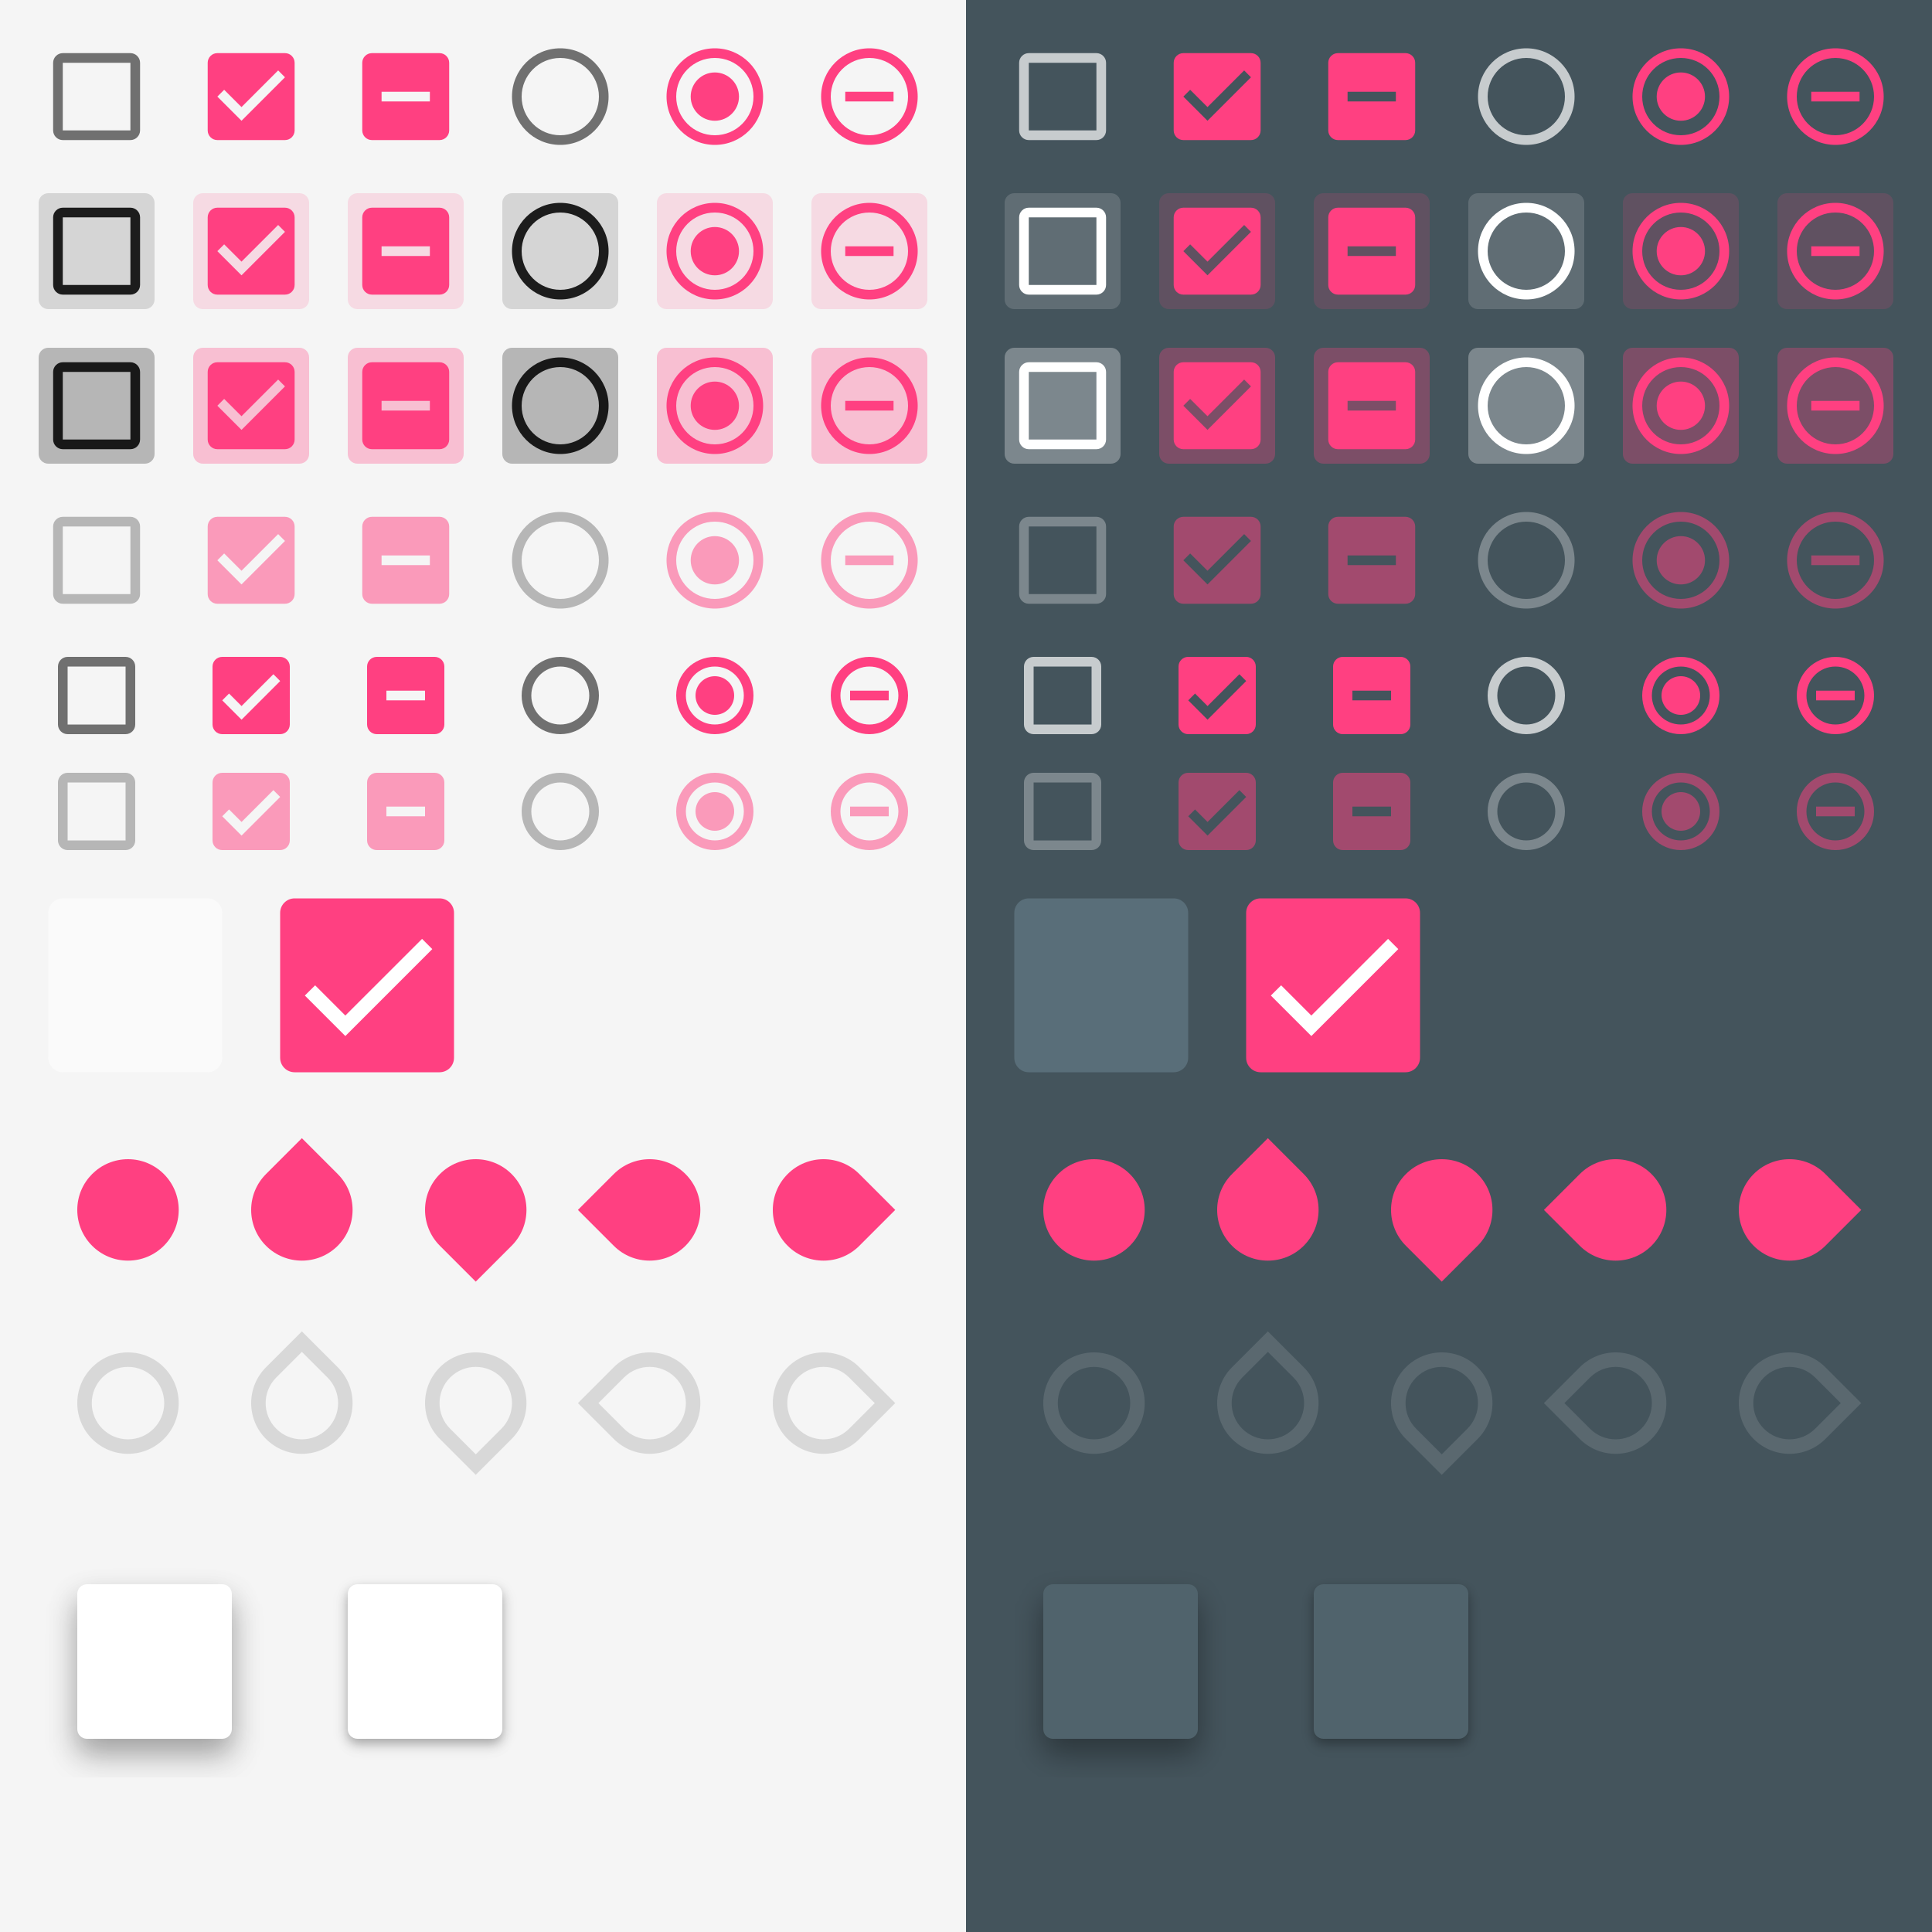
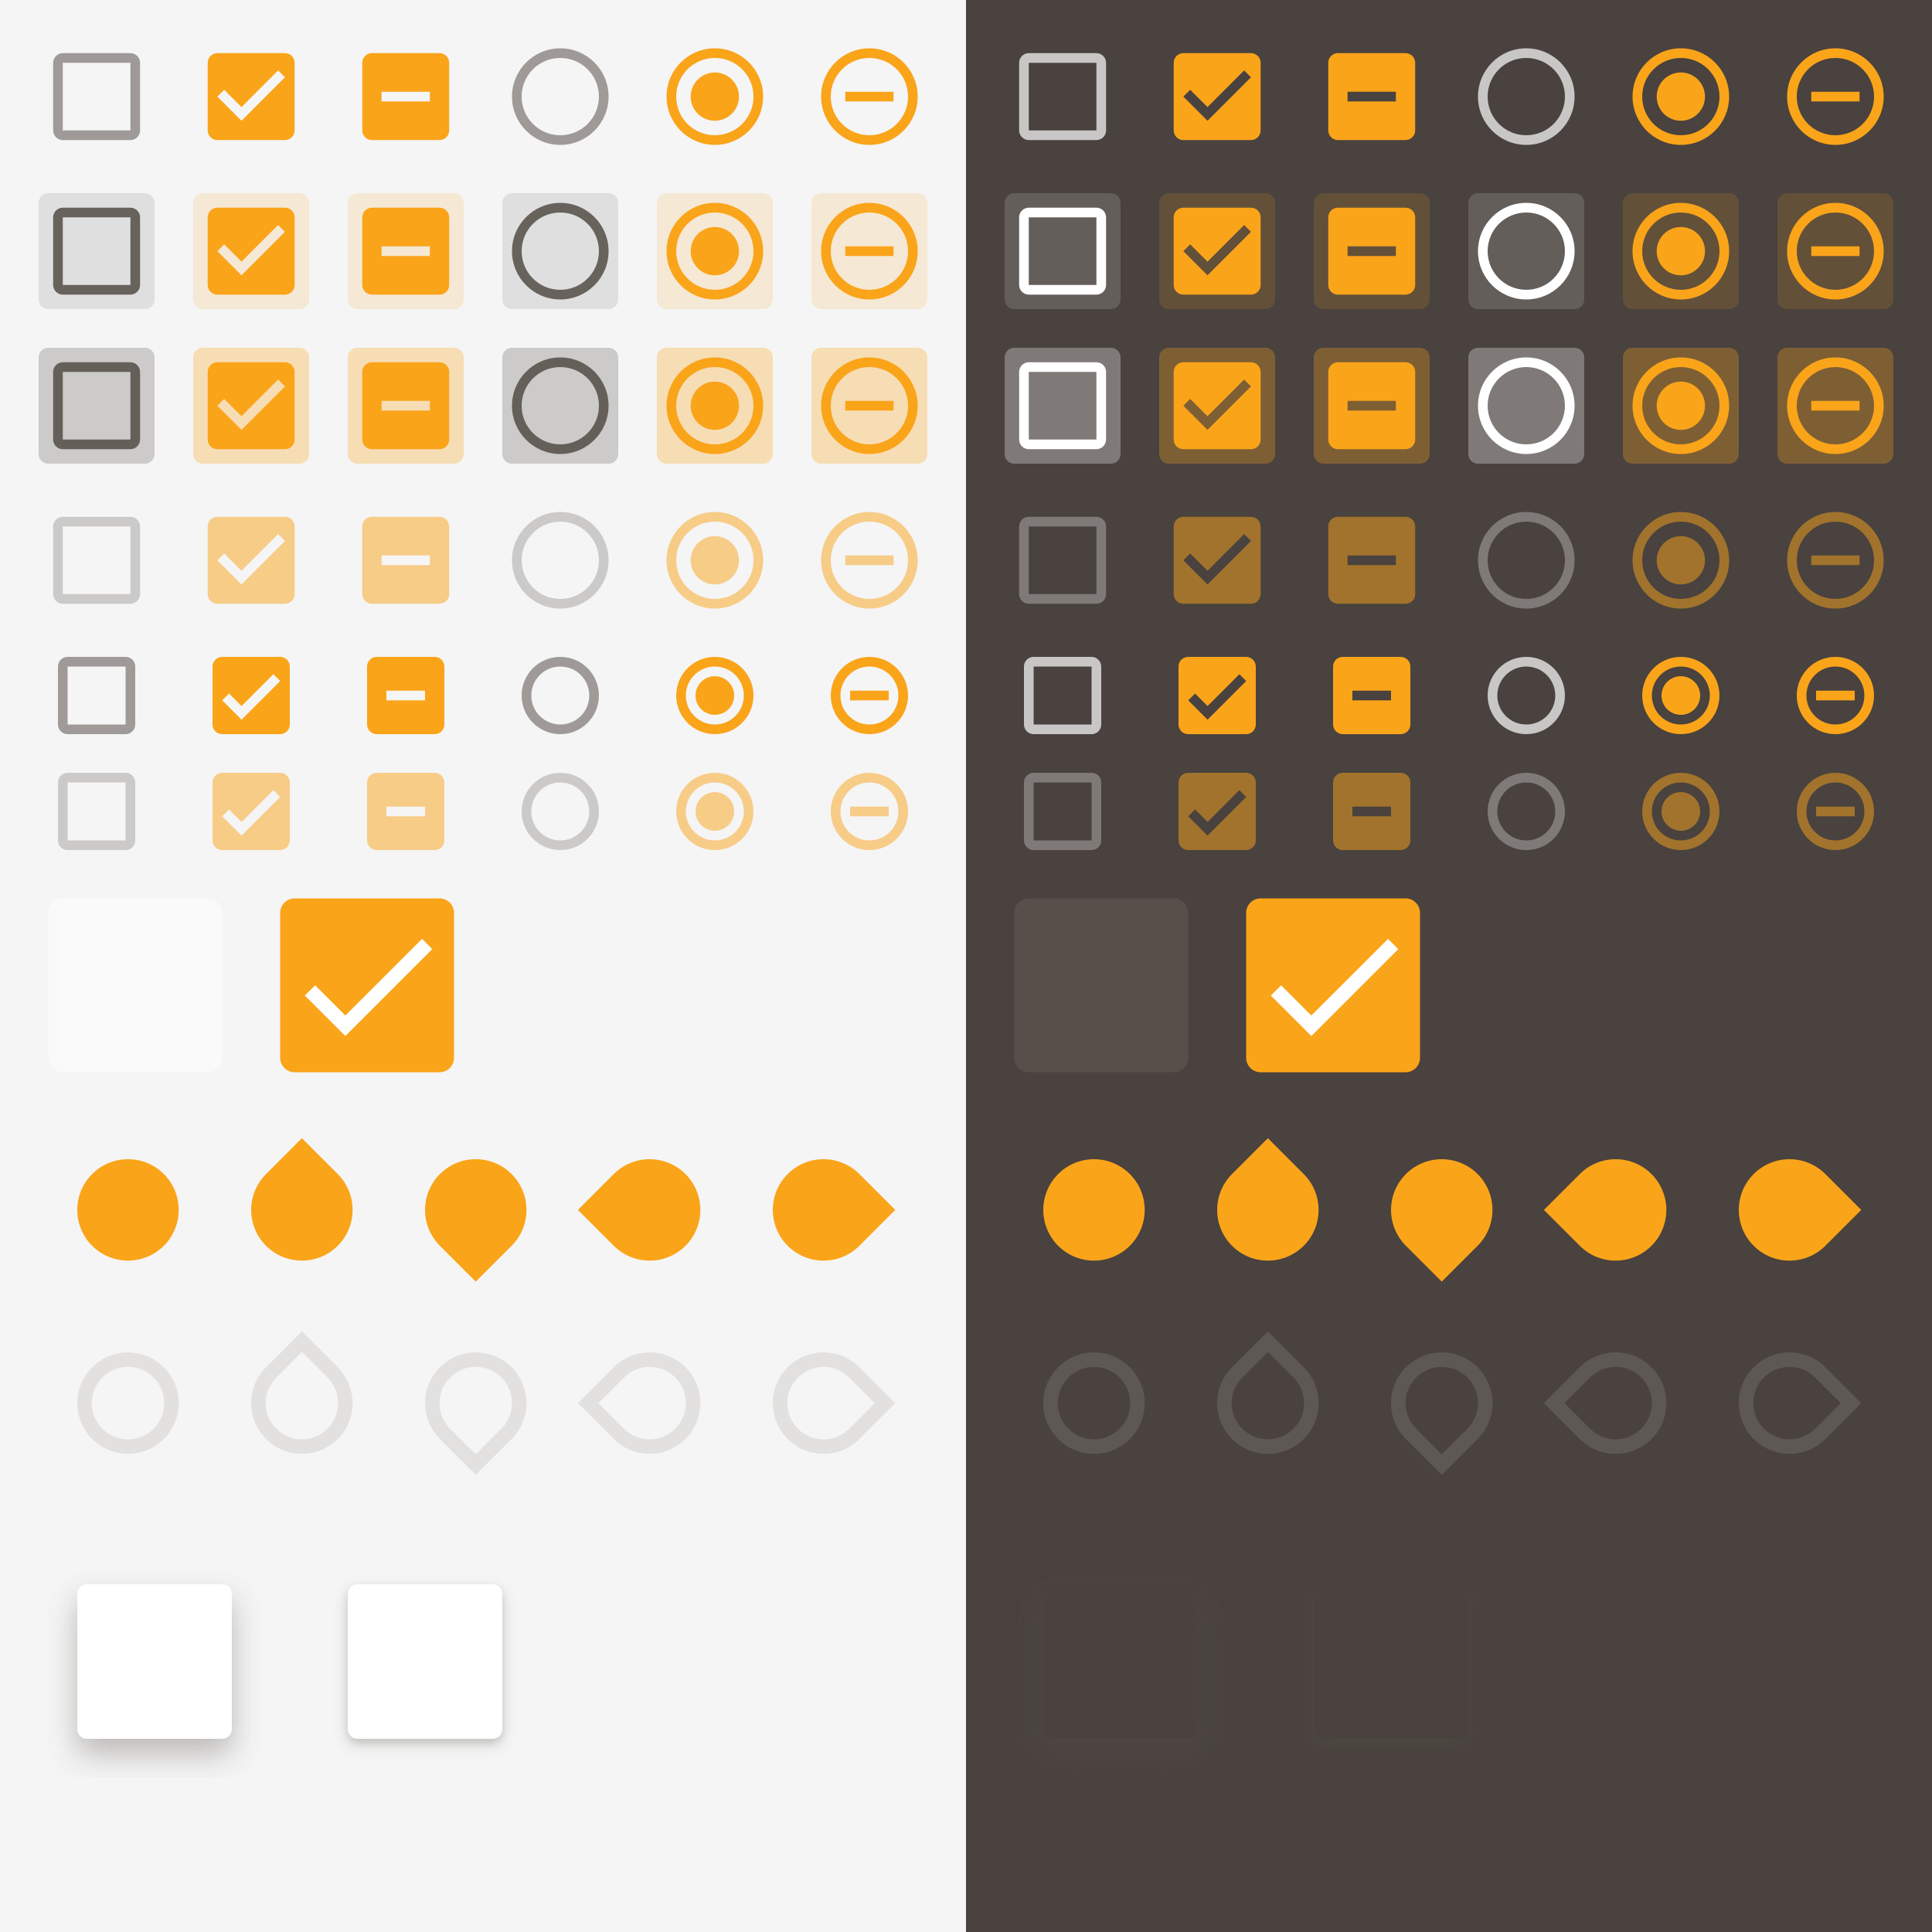
<svg xmlns="http://www.w3.org/2000/svg" xmlns:xlink="http://www.w3.org/1999/xlink" width="400" height="400" viewBox="0 0 400 400">
  <rect width="200" height="400" fill="url(#color-bg)" />
  <rect width="200" height="400" fill="url(#color-bg-dark)" x="200" />
  <defs>
    <filter id="1" color-interpolation-filters="sRGB" x="0" y="0" width="1" height="1">
-       <feFlood flood-color="#000000" flood-opacity="0.12" result="flood" />
+       <feFlood flood-color="#574f4a" flood-opacity="0.12" result="flood" />
      <feComposite operator="in" in="flood" in2="SourceGraphic" result="composite1" />
      <feGaussianBlur stdDeviation="1.5" in="composite1" result="blur" />
      <feOffset dx="0" dy="1" result="offset" />
      <feComposite in="SourceGraphic" in2="offset" result="fbSourceGraphic" />
-       <feFlood flood-color="#000000" flood-opacity="0.24" result="flood" />
+       <feFlood flood-color="#574f4a" flood-opacity="0.24" result="flood" />
      <feComposite operator="in" in="flood" in2="fbSourceGraphic" result="composite1" />
      <feGaussianBlur stdDeviation="1" in="composite1" result="blur" />
      <feOffset dx="0" dy="1" result="offset" />
      <feComposite in="fbSourceGraphic" in2="offset" result="composite2" />
    </filter>
    <filter id="2" color-interpolation-filters="sRGB" x="0" y="0" width="1" height="1">
-       <feFlood flood-color="#000000" flood-opacity="0.16" result="flood" />
+       <feFlood flood-color="#574f4a" flood-opacity="0.16" result="flood" />
      <feComposite operator="in" in="flood" in2="SourceGraphic" result="composite1" />
      <feGaussianBlur stdDeviation="3" in="composite1" result="blur" />
      <feOffset dx="0" dy="3" result="offset" />
      <feComposite in="SourceGraphic" in2="offset" result="fbSourceGraphic" />
-       <feFlood flood-color="#000000" flood-opacity="0.23" result="flood" />
+       <feFlood flood-color="#574f4a" flood-opacity="0.23" result="flood" />
      <feComposite operator="in" in="flood" in2="fbSourceGraphic" result="composite1" />
      <feGaussianBlur stdDeviation="3" in="composite1" result="blur" />
      <feOffset dx="0" dy="3" result="offset" />
      <feComposite in="fbSourceGraphic" in2="offset" result="composite2" />
    </filter>
    <path id="checkbox-unchecked-path" d="M19 5v14H5V5h14m0-2H5c-1.1 0-2 .9-2 2v14c0 1.1.9 2 2 2h14c1.1 0 2-.9 2-2V5c0-1.1-.9-2-2-2z" />
    <path id="checkbox-checked-path" d="M19 3H5c-1.11 0-2 .9-2 2v14c0 1.1.89 2 2 2h14c1.11 0 2-.9 2-2V5c0-1.1-.89-2-2-2zm-9 14l-5-5 1.41-1.41L10 14.17l7.59-7.59L19 8l-9 9z" />
    <path id="checkbox-mixed-path" d="M19 3H5c-1.1 0-2 .9-2 2v14c0 1.1.9 2 2 2h14c1.1 0 2-.9 2-2V5c0-1.1-.9-2-2-2zm-2 10H7v-2h10v2z" />
    <path id="radio-unchecked-path" d="M12 2C6.48 2 2 6.48 2 12s4.48 10 10 10 10-4.48 10-10S17.52 2 12 2zm0 18c-4.42 0-8-3.58-8-8s3.58-8 8-8 8 3.58 8 8-3.58 8-8 8z" />
    <path id="radio-checked-path" d="M12 7c-2.76 0-5 2.24-5 5s2.24 5 5 5 5-2.24 5-5-2.24-5-5-5zm0-5C6.48 2 2 6.48 2 12s4.48 10 10 10 10-4.48 10-10S17.52 2 12 2zm0 18c-4.42 0-8-3.58-8-8s3.58-8 8-8 8 3.58 8 8-3.58 8-8 8z" />
    <path id="radio-mixed-path" d="m12 2c-5.52 0-10 4.48-10 10s4.48 10 10 10 10-4.48 10-10-4.48-10-10-10zm0 2c4.42 0 8 3.58 8 8s-3.58 8-8 8-8-3.58-8-8 3.58-8 8-8zm-5 7v2h10v-2h-10z" />
    <path id="menu-checkbox-unchecked-path" d="m2 0a2 2 0 0 0 -2 2v12a2 2 0 0 0 2 2h12a2 2 0 0 0 2 -2v-12a2 2 0 0 0 -2 -2h-12zm0 2h12v12h-12v-12z" />
    <path id="menu-checkbox-checked-path" d="m2 0a2 2 0 0 0 -2 2v12a2 2 0 0 0 2 2h12a2 2 0 0 0 2 -2v-12a2 2 0 0 0 -2 -2h-12zm10.6 3.59l1.41 1.41-8 8-4-4 1.41-1.41 2.59 2.59 6.59-6.59z" />
    <path id="menu-checkbox-mixed-path" d="m2 0a2 2 0 0 0 -2 2v12a2 2 0 0 0 2 2h12a2 2 0 0 0 2 -2v-12a2 2 0 0 0 -2 -2h-12zm2 7h8v2h-8v-2z" />
    <path id="menu-radio-unchecked-path" d="m8 0a8 8 0 0 0 -8 8 8 8 0 0 0 8 8 8 8 0 0 0 8 -8 8 8 0 0 0 -8 -8zm0 2a6 6 0 0 1 6 6 6 6 0 0 1 -6 6 6 6 0 0 1 -6 -6 6 6 0 0 1 6 -6z" />
    <path id="menu-radio-checked-path" d="m8 0a8 8 0 0 0 -8 8 8 8 0 0 0 8 8 8 8 0 0 0 8 -8 8 8 0 0 0 -8 -8zm0 2a6 6 0 0 1 6 6 6 6 0 0 1 -6 6 6 6 0 0 1 -6 -6 6 6 0 0 1 6 -6zm0 2a4 4 0 0 0 -4 4 4 4 0 0 0 4 4 4 4 0 0 0 4 -4 4 4 0 0 0 -4 -4z" />
    <path id="menu-radio-mixed-path" d="m8 0a8 8 0 0 0 -8 8 8 8 0 0 0 8 8 8 8 0 0 0 8 -8 8 8 0 0 0 -8 -8zm0 2a6 6 0 0 1 6 6 6 6 0 0 1 -6 6 6 6 0 0 1 -6 -6 6 6 0 0 1 6 -6zm-4 5v2h8v-2h-8z" />
    <rect id="button-fill" width="24" height="24" rx="2" ry="2" />
    <path id="check-path" d="M9 16.17L4.83 12l-1.42 1.41L9 19 21 7l-1.41-1.41z" />
    <path id="slider-fill" d="M 21,10.5 A 10.5,10.5 0 0 1 10.5,21 10.5,10.5 0 0 1 0,10.5 10.5,10.5 0 0 1 10.5,0 10.5,10.5 0 0 1 21,10.5 Z" />
    <path id="slider-stroke" d="m10.5 0a10.5 10.5 0 0 0 -10.5 10.5 10.5 10.5 0 0 0 10.5 10.5 10.5 10.5 0 0 0 10.5 -10.5 10.5 10.5 0 0 0 -10.5 -10.5zm0 3a7.5 7.5 0 0 1 7.5 7.5 7.5 7.5 0 0 1 -7.5 7.5 7.5 7.5 0 0 1 -7.5 -7.5 7.5 7.5 0 0 1 7.5 -7.5z" />
    <path id="marks-slider-fill" d="m10.5 0a10.5 10.5 0 0 0 -10.5 10.5 10.5 10.5 0 0 0 10.5 10.5h10.5v-10.5a10.5 10.5 0 0 0 -10.5 -10.5z" />
    <path id="marks-slider-stroke" d="m10.5 0a10.5 10.5 0 0 0 -10.5 10.5 10.5 10.5 0 0 0 10.5 10.5h10.5v-10.5a10.5 10.5 0 0 0 -10.5 -10.5zm0 3a7.5 7.5 0 0 1 7.5 7.5v7.5h-7.5a7.5 7.5 0 0 1 -7.5 -7.5 7.5 7.5 0 0 1 7.5 -7.5z" />
    <rect id="box-fill" width="32" height="32" rx="2" ry="2" />
    <rect id="16x16" width="16" height="16" opacity="0" />
    <rect id="21x21" width="21" height="21" opacity="0" />
    <rect id="21x26" width="21" height="26" opacity="0" />
    <rect id="40x40" width="40" height="40" opacity="0" />
    <rect id="48x48" width="48" height="48" opacity="0" />
    <linearGradient id="color-dark">
-       <stop stop-color="#000000" stop-opacity="0.87" />
+       <stop stop-color="#574f4a" stop-opacity="0.87" />
    </linearGradient>
    <linearGradient id="color-light">
      <stop stop-color="#FFFFFF" />
    </linearGradient>
    <linearGradient id="color-dark-secondary">
-       <stop stop-color="#000000" stop-opacity="0.54" />
+       <stop stop-color="#574f4a" stop-opacity="0.54" />
    </linearGradient>
    <linearGradient id="color-light-secondary">
      <stop stop-color="#FFFFFF" stop-opacity="0.7" />
    </linearGradient>
    <linearGradient id="color-dark-secondary-disabled">
-       <stop stop-color="#000000" stop-opacity="0.26" />
+       <stop stop-color="#574f4a" stop-opacity="0.26" />
    </linearGradient>
    <linearGradient id="color-light-secondary-disabled">
      <stop stop-color="#FFFFFF" stop-opacity="0.3" />
    </linearGradient>
    <linearGradient id="color-dark-trough-disabled">
-       <stop stop-color="#000000" stop-opacity="0.12" />
+       <stop stop-color="#574f4a" stop-opacity="0.12" />
    </linearGradient>
    <linearGradient id="color-light-trough-disabled">
      <stop stop-color="#FFFFFF" stop-opacity="0.12" />
    </linearGradient>
    <linearGradient id="color-accent">
-       <stop stop-color="#FF4081" />
+       <stop stop-color="#faa41a" />
    </linearGradient>
    <linearGradient id="color-accent-disabled">
-       <stop stop-color="#FF4081" stop-opacity="0.5" />
+       <stop stop-color="#faa41a" stop-opacity="0.5" />
    </linearGradient>
    <linearGradient id="color-bg">
      <stop stop-color="#F5F5F5" />
    </linearGradient>
    <linearGradient id="color-bg-dark">
-       <stop stop-color="#44545c" />
+       <stop stop-color="#49423e" />
    </linearGradient>
    <linearGradient id="color-bg-lighter">
      <stop stop-color="#FAFAFA" />
    </linearGradient>
    <linearGradient id="color-bg-lighter-dark">
-       <stop stop-color="#596e79" />
+       <stop stop-color="#574f4a" />
    </linearGradient>
    <linearGradient id="color-base">
      <stop stop-color="#FFFFFF" />
    </linearGradient>
    <linearGradient id="color-base-dark">
-       <stop stop-color="#50636c" />
+       <stop stop-color="#49423e" />
    </linearGradient>
    <g id="base-checkbox-unchecked">
      <use xlink:href="#button-fill" opacity="0" />
      <use xlink:href="#checkbox-unchecked-path" />
    </g>
    <g id="base-checkbox-unchecked-hover">
      <use xlink:href="#button-fill" opacity="0.15" />
      <use xlink:href="#checkbox-unchecked-path" />
    </g>
    <g id="base-checkbox-unchecked-active">
      <use xlink:href="#button-fill" opacity="0.3" />
      <use xlink:href="#checkbox-unchecked-path" />
    </g>
    <g id="base-checkbox-checked">
      <use xlink:href="#button-fill" opacity="0" />
      <use xlink:href="#checkbox-checked-path" />
    </g>
    <g id="base-checkbox-checked-hover">
      <use xlink:href="#button-fill" opacity="0.15" />
      <use xlink:href="#checkbox-checked-path" />
    </g>
    <g id="base-checkbox-checked-active">
      <use xlink:href="#button-fill" opacity="0.3" />
      <use xlink:href="#checkbox-checked-path" />
    </g>
    <g id="base-checkbox-mixed">
      <use xlink:href="#button-fill" opacity="0" />
      <use xlink:href="#checkbox-mixed-path" />
    </g>
    <g id="base-checkbox-mixed-hover">
      <use xlink:href="#button-fill" opacity="0.15" />
      <use xlink:href="#checkbox-mixed-path" />
    </g>
    <g id="base-checkbox-mixed-active">
      <use xlink:href="#button-fill" opacity="0.3" />
      <use xlink:href="#checkbox-mixed-path" />
    </g>
    <g id="base-radio-unchecked">
      <use xlink:href="#button-fill" opacity="0" />
      <use xlink:href="#radio-unchecked-path" />
    </g>
    <g id="base-radio-unchecked-hover">
      <use xlink:href="#button-fill" opacity="0.15" />
      <use xlink:href="#radio-unchecked-path" />
    </g>
    <g id="base-radio-unchecked-active">
      <use xlink:href="#button-fill" opacity="0.3" />
      <use xlink:href="#radio-unchecked-path" />
    </g>
    <g id="base-radio-checked">
      <use xlink:href="#button-fill" opacity="0" />
      <use xlink:href="#radio-checked-path" />
    </g>
    <g id="base-radio-checked-hover">
      <use xlink:href="#button-fill" opacity="0.15" />
      <use xlink:href="#radio-checked-path" />
    </g>
    <g id="base-radio-checked-active">
      <use xlink:href="#button-fill" opacity="0.3" />
      <use xlink:href="#radio-checked-path" />
    </g>
    <g id="base-radio-mixed">
      <use xlink:href="#button-fill" opacity="0" />
      <use xlink:href="#radio-mixed-path" />
    </g>
    <g id="base-radio-mixed-hover">
      <use xlink:href="#button-fill" opacity="0.15" />
      <use xlink:href="#radio-mixed-path" />
    </g>
    <g id="base-radio-mixed-active">
      <use xlink:href="#button-fill" opacity="0.3" />
      <use xlink:href="#radio-mixed-path" />
    </g>
    <g id="base-menu-checkbox-unchecked">
      <use xlink:href="#16x16" />
      <use xlink:href="#menu-checkbox-unchecked-path" />
    </g>
    <g id="base-menu-checkbox-checked">
      <use xlink:href="#16x16" />
      <use xlink:href="#menu-checkbox-checked-path" />
    </g>
    <g id="base-menu-checkbox-mixed">
      <use xlink:href="#16x16" />
      <use xlink:href="#menu-checkbox-mixed-path" />
    </g>
    <g id="base-menu-radio-unchecked">
      <use xlink:href="#16x16" />
      <use xlink:href="#menu-radio-unchecked-path" />
    </g>
    <g id="base-menu-radio-checked">
      <use xlink:href="#16x16" />
      <use xlink:href="#menu-radio-checked-path" />
    </g>
    <g id="base-menu-radio-mixed">
      <use xlink:href="#16x16" />
      <use xlink:href="#menu-radio-mixed-path" />
    </g>
    <g id="base-selectionmode-checkbox-unchecked">
      <use xlink:href="#40x40" />
      <use xlink:href="#button-fill" transform="matrix(1.5 0 0 1.5 2 2)" />
    </g>
    <g id="base-selectionmode-checkbox-checked">
      <use xlink:href="#40x40" />
      <use xlink:href="#button-fill" transform="matrix(1.5 0 0 1.5 2 2)" fill="url(#color-accent)" />
      <use xlink:href="#check-path" transform="matrix(1.5 0 0 1.5 2 2)" fill="url(#color-light)" />
    </g>
    <g id="base-scale-slider">
      <use xlink:href="#21x21" />
      <use xlink:href="#slider-fill" fill="url(#color-accent)" />
    </g>
    <g id="base-scale-slider-disabled">
      <use xlink:href="#21x21" />
      <use xlink:href="#slider-fill" fill="url(#color-bg)" />
      <use xlink:href="#slider-stroke" fill="url(#color-dark-trough-disabled)" />
    </g>
    <g id="base-scale-slider-disabled-dark">
      <use xlink:href="#21x21" />
      <use xlink:href="#slider-fill" fill="url(#color-bg-dark)" />
      <use xlink:href="#slider-stroke" fill="url(#color-light-trough-disabled)" />
    </g>
    <g id="base-scale-horz-marks-after-slider">
      <use xlink:href="#21x26" />
      <use xlink:href="#marks-slider-fill" transform="rotate(45 10.5 10.5)" fill="url(#color-accent)" />
    </g>
    <use xlink:href="#base-scale-horz-marks-after-slider" id="base-scale-vert-marks-before-slider" transform="rotate(90 10.5 10.5)" />
    <use xlink:href="#base-scale-horz-marks-after-slider" id="base-scale-horz-marks-before-slider" transform="rotate(180 10.5 10.5)" />
    <use xlink:href="#base-scale-horz-marks-after-slider" id="base-scale-vert-marks-after-slider" transform="rotate(270 10.5 10.5)" />
    <g id="base-scale-horz-marks-after-slider-disabled">
      <use xlink:href="#21x26" />
      <use xlink:href="#marks-slider-fill" transform="rotate(45 10.5 10.5)" fill="url(#color-bg)" />
      <use xlink:href="#marks-slider-stroke" transform="rotate(45 10.5 10.5)" fill="url(#color-dark-trough-disabled)" />
    </g>
    <use xlink:href="#base-scale-horz-marks-after-slider-disabled" id="base-scale-vert-marks-before-slider-disabled" transform="rotate(90 10.5 10.5)" />
    <use xlink:href="#base-scale-horz-marks-after-slider-disabled" id="base-scale-horz-marks-before-slider-disabled" transform="rotate(180 10.5 10.5)" />
    <use xlink:href="#base-scale-horz-marks-after-slider-disabled" id="base-scale-vert-marks-after-slider-disabled" transform="rotate(270 10.5 10.5)" />
    <g id="base-scale-horz-marks-after-slider-disabled-dark">
      <use xlink:href="#21x26" />
      <use xlink:href="#marks-slider-fill" transform="rotate(45 10.5 10.5)" fill="url(#color-bg-dark)" />
      <use xlink:href="#marks-slider-stroke" transform="rotate(45 10.5 10.5)" fill="url(#color-light-trough-disabled)" />
    </g>
    <use xlink:href="#base-scale-horz-marks-after-slider-disabled-dark" id="base-scale-vert-marks-before-slider-disabled-dark" transform="rotate(90 10.5 10.5)" />
    <use xlink:href="#base-scale-horz-marks-after-slider-disabled-dark" id="base-scale-horz-marks-before-slider-disabled-dark" transform="rotate(180 10.5 10.5)" />
    <use xlink:href="#base-scale-horz-marks-after-slider-disabled-dark" id="base-scale-vert-marks-after-slider-disabled-dark" transform="rotate(270 10.5 10.5)" />
    <g id="base-box">
      <use xlink:href="#48x48" />
      <use xlink:href="#box-fill" x="8" y="8" />
    </g>
  </defs>
  <use x="8" y="8" xlink:href="#base-checkbox-unchecked" fill="url(#color-dark-secondary)" id="checkbox-unchecked" />
  <use x="8" y="40" xlink:href="#base-checkbox-unchecked-hover" fill="url(#color-dark)" id="checkbox-unchecked-hover" />
  <use x="8" y="72" xlink:href="#base-checkbox-unchecked-active" fill="url(#color-dark)" id="checkbox-unchecked-active" />
  <use x="8" y="104" xlink:href="#base-checkbox-unchecked" fill="url(#color-dark-secondary-disabled)" id="checkbox-unchecked-disabled" />
  <use x="40" y="8" xlink:href="#base-checkbox-checked" fill="url(#color-accent)" id="checkbox-checked" />
  <use x="40" y="40" xlink:href="#base-checkbox-checked-hover" fill="url(#color-accent)" id="checkbox-checked-hover" />
  <use x="40" y="72" xlink:href="#base-checkbox-checked-active" fill="url(#color-accent)" id="checkbox-checked-active" />
  <use x="40" y="104" xlink:href="#base-checkbox-checked" fill="url(#color-accent-disabled)" id="checkbox-checked-disabled" />
  <use x="72" y="8" xlink:href="#base-checkbox-mixed" fill="url(#color-accent)" id="checkbox-mixed" />
  <use x="72" y="40" xlink:href="#base-checkbox-mixed-hover" fill="url(#color-accent)" id="checkbox-mixed-hover" />
  <use x="72" y="72" xlink:href="#base-checkbox-mixed-active" fill="url(#color-accent)" id="checkbox-mixed-active" />
  <use x="72" y="104" xlink:href="#base-checkbox-mixed" fill="url(#color-accent-disabled)" id="checkbox-mixed-disabled" />
  <use x="104" y="8" xlink:href="#base-radio-unchecked" fill="url(#color-dark-secondary)" id="radio-unchecked" />
  <use x="104" y="40" xlink:href="#base-radio-unchecked-hover" fill="url(#color-dark)" id="radio-unchecked-hover" />
  <use x="104" y="72" xlink:href="#base-radio-unchecked-active" fill="url(#color-dark)" id="radio-unchecked-active" />
  <use x="104" y="104" xlink:href="#base-radio-unchecked" fill="url(#color-dark-secondary-disabled)" id="radio-unchecked-disabled" />
  <use x="136" y="8" xlink:href="#base-radio-checked" fill="url(#color-accent)" id="radio-checked" />
  <use x="136" y="40" xlink:href="#base-radio-checked-hover" fill="url(#color-accent)" id="radio-checked-hover" />
  <use x="136" y="72" xlink:href="#base-radio-checked-active" fill="url(#color-accent)" id="radio-checked-active" />
  <use x="136" y="104" xlink:href="#base-radio-checked" fill="url(#color-accent-disabled)" id="radio-checked-disabled" />
  <use x="168" y="8" xlink:href="#base-radio-mixed" fill="url(#color-accent)" id="radio-mixed" />
  <use x="168" y="40" xlink:href="#base-radio-mixed-hover" fill="url(#color-accent)" id="radio-mixed-hover" />
  <use x="168" y="72" xlink:href="#base-radio-mixed-active" fill="url(#color-accent)" id="radio-mixed-active" />
  <use x="168" y="104" xlink:href="#base-radio-mixed" fill="url(#color-accent-disabled)" id="radio-mixed-disabled" />
  <use x="12" y="136" xlink:href="#base-menu-checkbox-unchecked" fill="url(#color-dark-secondary)" id="menu-checkbox-unchecked" />
  <use x="12" y="160" xlink:href="#base-menu-checkbox-unchecked" fill="url(#color-dark-secondary-disabled)" id="menu-checkbox-unchecked-disabled" />
  <use x="44" y="136" xlink:href="#base-menu-checkbox-checked" fill="url(#color-accent)" id="menu-checkbox-checked" />
  <use x="44" y="160" xlink:href="#base-menu-checkbox-checked" fill="url(#color-accent-disabled)" id="menu-checkbox-checked-disabled" />
  <use x="76" y="136" xlink:href="#base-menu-checkbox-mixed" fill="url(#color-accent)" id="menu-checkbox-mixed" />
  <use x="76" y="160" xlink:href="#base-menu-checkbox-mixed" fill="url(#color-accent-disabled)" id="menu-checkbox-mixed-disabled" />
  <use x="108" y="136" xlink:href="#base-menu-radio-unchecked" fill="url(#color-dark-secondary)" id="menu-radio-unchecked" />
  <use x="108" y="160" xlink:href="#base-menu-radio-unchecked" fill="url(#color-dark-secondary-disabled)" id="menu-radio-unchecked-disabled" />
  <use x="140" y="136" xlink:href="#base-menu-radio-checked" fill="url(#color-accent)" id="menu-radio-checked" />
  <use x="140" y="160" xlink:href="#base-menu-radio-checked" fill="url(#color-accent-disabled)" id="menu-radio-checked-disabled" />
  <use x="172" y="136" xlink:href="#base-menu-radio-mixed" fill="url(#color-accent)" id="menu-radio-mixed" />
  <use x="172" y="160" xlink:href="#base-menu-radio-mixed" fill="url(#color-accent-disabled)" id="menu-radio-mixed-disabled" />
  <use x="8" y="184" xlink:href="#base-selectionmode-checkbox-unchecked" fill="url(#color-bg-lighter)" id="selectionmode-checkbox-unchecked" />
  <use x="56" y="184" xlink:href="#base-selectionmode-checkbox-checked" id="selectionmode-checkbox-checked" />
  <use x="16" y="240" xlink:href="#base-scale-slider" id="scale-slider" />
  <use x="16" y="280" xlink:href="#base-scale-slider-disabled" id="scale-slider-disabled" />
  <use x="52" y="240" xlink:href="#base-scale-horz-marks-before-slider" id="scale-horz-marks-before-slider" />
  <use x="52" y="280" xlink:href="#base-scale-horz-marks-before-slider-disabled" id="scale-horz-marks-before-slider-disabled" />
  <use x="88" y="240" xlink:href="#base-scale-horz-marks-after-slider" id="scale-horz-marks-after-slider" />
  <use x="88" y="280" xlink:href="#base-scale-horz-marks-after-slider-disabled" id="scale-horz-marks-after-slider-disabled" />
  <use x="124" y="240" xlink:href="#base-scale-vert-marks-before-slider" id="scale-vert-marks-before-slider" />
  <use x="124" y="280" xlink:href="#base-scale-vert-marks-before-slider-disabled" id="scale-vert-marks-before-slider-disabled" />
  <use x="160" y="240" xlink:href="#base-scale-vert-marks-after-slider" id="scale-vert-marks-after-slider" />
  <use x="160" y="280" xlink:href="#base-scale-vert-marks-after-slider-disabled" id="scale-vert-marks-after-slider-disabled" />
  <use x="8" y="320" xlink:href="#base-box" fill="url(#color-base)" filter="url(#2)" id="box-shadow" />
  <use x="64" y="320" xlink:href="#base-box" fill="url(#color-base)" filter="url(#1)" id="box-shadow-backdrop" />
  <use x="208" y="8" xlink:href="#base-checkbox-unchecked" fill="url(#color-light-secondary)" id="checkbox-unchecked-dark" />
  <use x="208" y="40" xlink:href="#base-checkbox-unchecked-hover" fill="url(#color-light)" id="checkbox-unchecked-hover-dark" />
  <use x="208" y="72" xlink:href="#base-checkbox-unchecked-active" fill="url(#color-light)" id="checkbox-unchecked-active-dark" />
  <use x="208" y="104" xlink:href="#base-checkbox-unchecked" fill="url(#color-light-secondary-disabled)" id="checkbox-unchecked-disabled-dark" />
  <use x="240" y="8" xlink:href="#base-checkbox-checked" fill="url(#color-accent)" id="checkbox-checked-dark" />
  <use x="240" y="40" xlink:href="#base-checkbox-checked-hover" fill="url(#color-accent)" id="checkbox-checked-hover-dark" />
  <use x="240" y="72" xlink:href="#base-checkbox-checked-active" fill="url(#color-accent)" id="checkbox-checked-active-dark" />
  <use x="240" y="104" xlink:href="#base-checkbox-checked" fill="url(#color-accent-disabled)" id="checkbox-checked-disabled-dark" />
  <use x="272" y="8" xlink:href="#base-checkbox-mixed" fill="url(#color-accent)" id="checkbox-mixed-dark" />
  <use x="272" y="40" xlink:href="#base-checkbox-mixed-hover" fill="url(#color-accent)" id="checkbox-mixed-hover-dark" />
  <use x="272" y="72" xlink:href="#base-checkbox-mixed-active" fill="url(#color-accent)" id="checkbox-mixed-active-dark" />
  <use x="272" y="104" xlink:href="#base-checkbox-mixed" fill="url(#color-accent-disabled)" id="checkbox-mixed-disabled-dark" />
  <use x="304" y="8" xlink:href="#base-radio-unchecked" fill="url(#color-light-secondary)" id="radio-unchecked-dark" />
  <use x="304" y="40" xlink:href="#base-radio-unchecked-hover" fill="url(#color-light)" id="radio-unchecked-hover-dark" />
  <use x="304" y="72" xlink:href="#base-radio-unchecked-active" fill="url(#color-light)" id="radio-unchecked-active-dark" />
  <use x="304" y="104" xlink:href="#base-radio-unchecked" fill="url(#color-light-secondary-disabled)" id="radio-unchecked-disabled-dark" />
  <use x="336" y="8" xlink:href="#base-radio-checked" fill="url(#color-accent)" id="radio-checked-dark" />
  <use x="336" y="40" xlink:href="#base-radio-checked-hover" fill="url(#color-accent)" id="radio-checked-hover-dark" />
  <use x="336" y="72" xlink:href="#base-radio-checked-active" fill="url(#color-accent)" id="radio-checked-active-dark" />
  <use x="336" y="104" xlink:href="#base-radio-checked" fill="url(#color-accent-disabled)" id="radio-checked-disabled-dark" />
  <use x="368" y="8" xlink:href="#base-radio-mixed" fill="url(#color-accent)" id="radio-mixed-dark" />
  <use x="368" y="40" xlink:href="#base-radio-mixed-hover" fill="url(#color-accent)" id="radio-mixed-hover-dark" />
  <use x="368" y="72" xlink:href="#base-radio-mixed-active" fill="url(#color-accent)" id="radio-mixed-active-dark" />
  <use x="368" y="104" xlink:href="#base-radio-mixed" fill="url(#color-accent-disabled)" id="radio-mixed-disabled-dark" />
  <use x="212" y="136" xlink:href="#base-menu-checkbox-unchecked" fill="url(#color-light-secondary)" id="menu-checkbox-unchecked-dark" />
  <use x="212" y="160" xlink:href="#base-menu-checkbox-unchecked" fill="url(#color-light-secondary-disabled)" id="menu-checkbox-unchecked-disabled-dark" />
  <use x="244" y="136" xlink:href="#base-menu-checkbox-checked" fill="url(#color-accent)" id="menu-checkbox-checked-dark" />
  <use x="244" y="160" xlink:href="#base-menu-checkbox-checked" fill="url(#color-accent-disabled)" id="menu-checkbox-checked-disabled-dark" />
  <use x="276" y="136" xlink:href="#base-menu-checkbox-mixed" fill="url(#color-accent)" id="menu-checkbox-mixed-dark" />
  <use x="276" y="160" xlink:href="#base-menu-checkbox-mixed" fill="url(#color-accent-disabled)" id="menu-checkbox-mixed-disabled-dark" />
  <use x="308" y="136" xlink:href="#base-menu-radio-unchecked" fill="url(#color-light-secondary)" id="menu-radio-unchecked-dark" />
  <use x="308" y="160" xlink:href="#base-menu-radio-unchecked" fill="url(#color-light-secondary-disabled)" id="menu-radio-unchecked-disabled-dark" />
  <use x="340" y="136" xlink:href="#base-menu-radio-checked" fill="url(#color-accent)" id="menu-radio-checked-dark" />
  <use x="340" y="160" xlink:href="#base-menu-radio-checked" fill="url(#color-accent-disabled)" id="menu-radio-checked-disabled-dark" />
  <use x="372" y="136" xlink:href="#base-menu-radio-mixed" fill="url(#color-accent)" id="menu-radio-mixed-dark" />
  <use x="372" y="160" xlink:href="#base-menu-radio-mixed" fill="url(#color-accent-disabled)" id="menu-radio-mixed-disabled-dark" />
  <use x="208" y="184" xlink:href="#base-selectionmode-checkbox-unchecked" fill="url(#color-bg-lighter-dark)" id="selectionmode-checkbox-unchecked-dark" />
  <use x="256" y="184" xlink:href="#base-selectionmode-checkbox-checked" id="selectionmode-checkbox-checked-dark" />
  <use x="216" y="240" xlink:href="#base-scale-slider" id="scale-slider-dark" />
  <use x="216" y="280" xlink:href="#base-scale-slider-disabled-dark" id="scale-slider-disabled-dark" />
  <use x="252" y="240" xlink:href="#base-scale-horz-marks-before-slider" id="scale-horz-marks-before-slider-dark" />
  <use x="252" y="280" xlink:href="#base-scale-horz-marks-before-slider-disabled-dark" id="scale-horz-marks-before-slider-disabled-dark" />
  <use x="288" y="240" xlink:href="#base-scale-horz-marks-after-slider" id="scale-horz-marks-after-slider-dark" />
  <use x="288" y="280" xlink:href="#base-scale-horz-marks-after-slider-disabled-dark" id="scale-horz-marks-after-slider-disabled-dark" />
  <use x="324" y="240" xlink:href="#base-scale-vert-marks-before-slider" id="scale-vert-marks-before-slider-dark" />
  <use x="324" y="280" xlink:href="#base-scale-vert-marks-before-slider-disabled-dark" id="scale-vert-marks-before-slider-disabled-dark" />
  <use x="360" y="240" xlink:href="#base-scale-vert-marks-after-slider" id="scale-vert-marks-after-slider-dark" />
  <use x="360" y="280" xlink:href="#base-scale-vert-marks-after-slider-disabled-dark" id="scale-vert-marks-after-slider-disabled-dark" />
  <use x="208" y="320" xlink:href="#base-box" fill="url(#color-base-dark)" filter="url(#2)" id="box-shadow-dark" />
  <use x="264" y="320" xlink:href="#base-box" fill="url(#color-base-dark)" filter="url(#1)" id="box-shadow-backdrop-dark" />
</svg>
